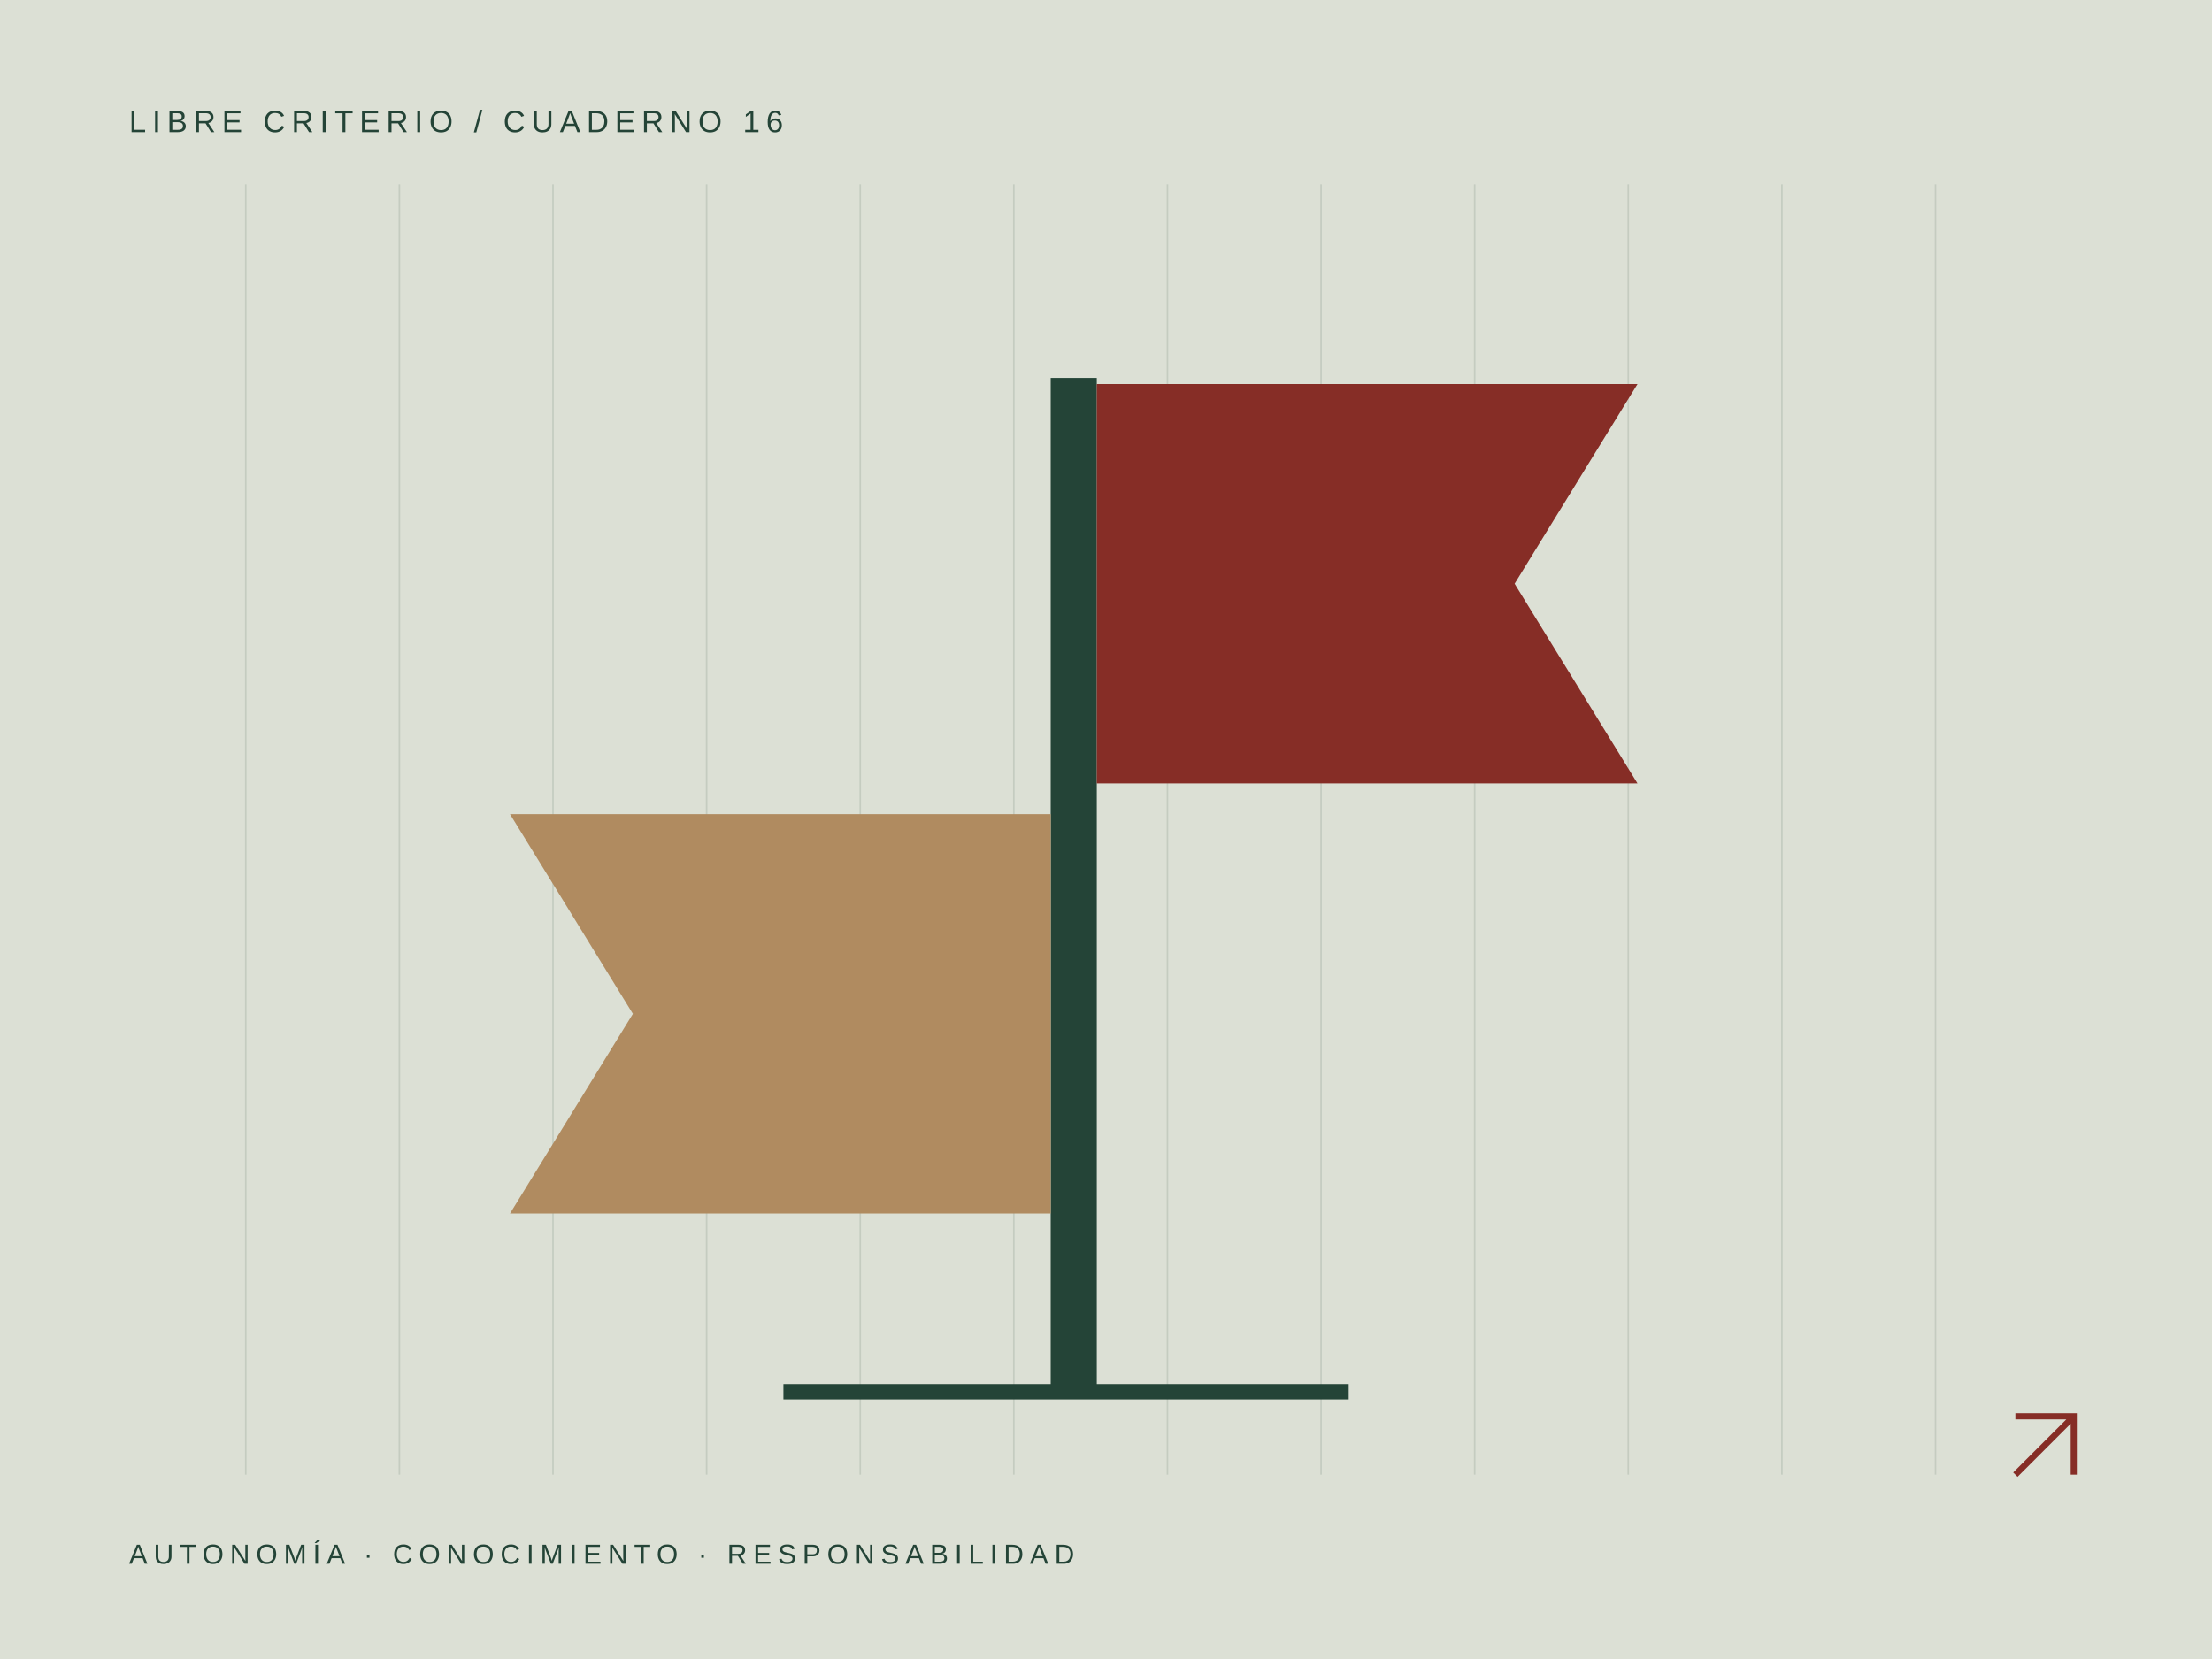
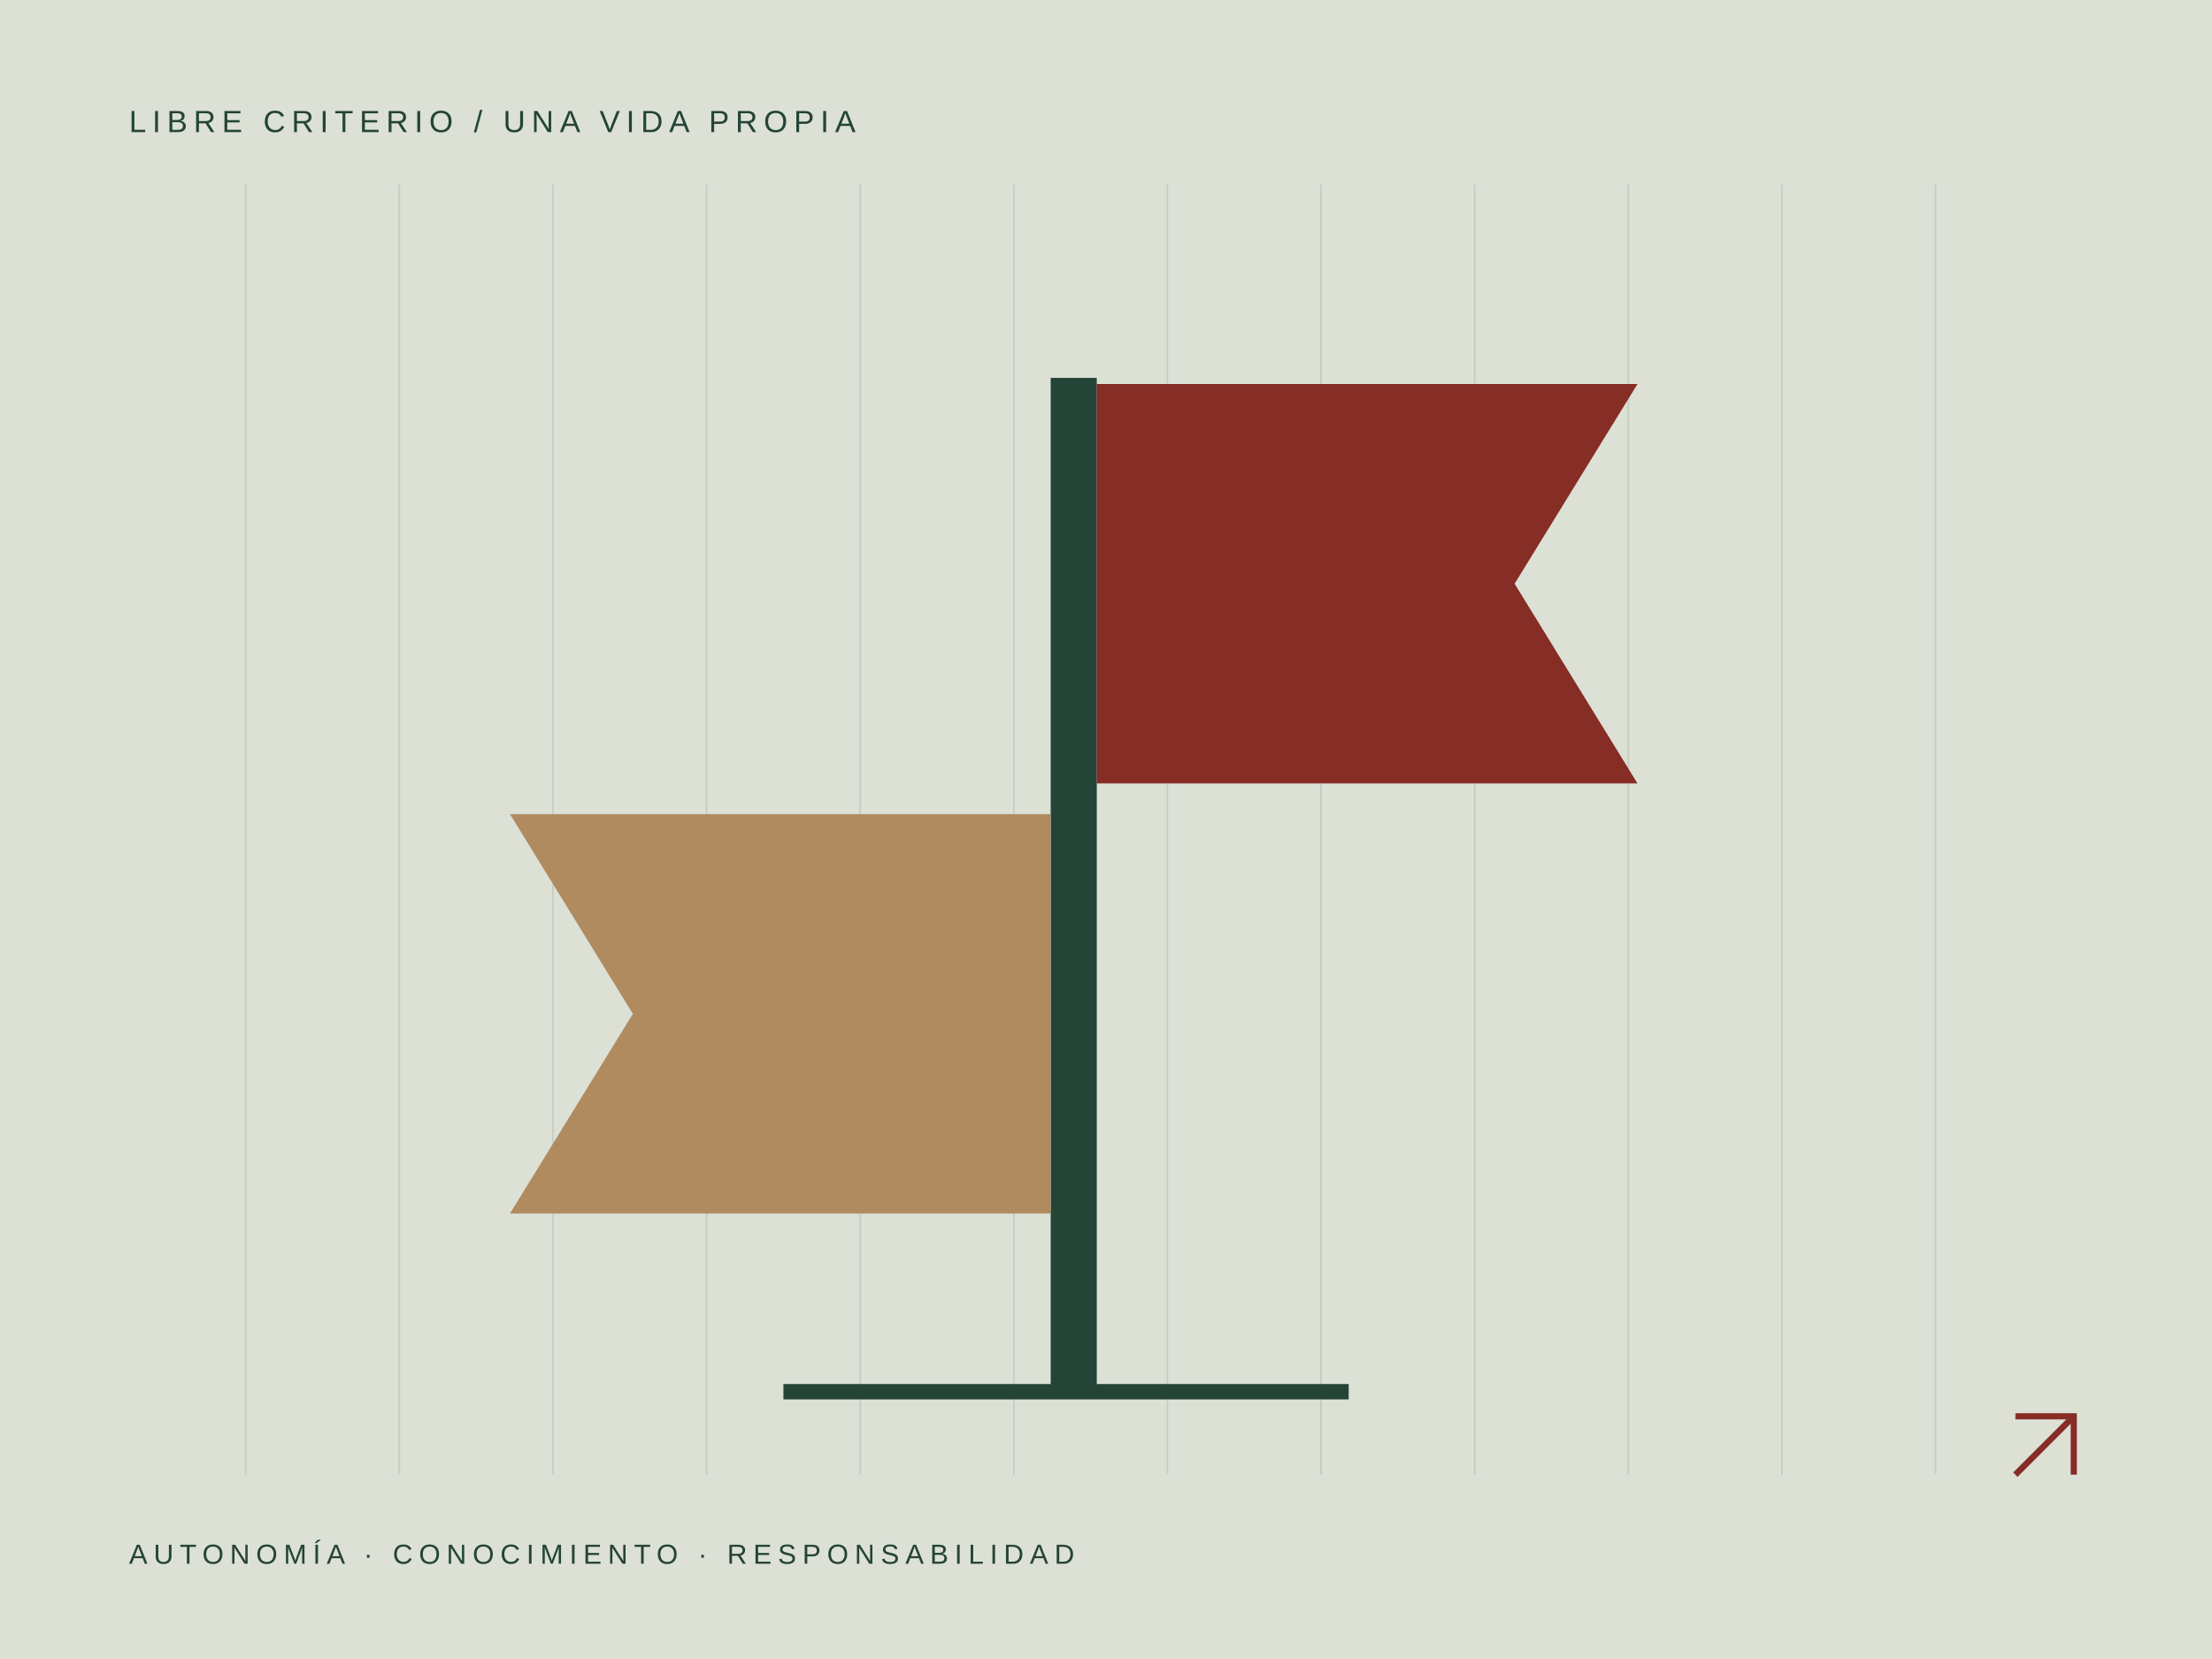
<svg xmlns="http://www.w3.org/2000/svg" viewBox="0 0 720 540" width="720" height="540" role="img" aria-label="El poder no cambia al cambiar de bandera">
  <rect width="720" height="540" fill="#dce0d5" />
  <g opacity=".13">
    <line x1="80" y1="60" x2="80" y2="480" stroke="#244437" stroke-width="0.5" />
    <line x1="130" y1="60" x2="130" y2="480" stroke="#244437" stroke-width="0.5" />
    <line x1="180" y1="60" x2="180" y2="480" stroke="#244437" stroke-width="0.5" />
    <line x1="230" y1="60" x2="230" y2="480" stroke="#244437" stroke-width="0.5" />
    <line x1="280" y1="60" x2="280" y2="480" stroke="#244437" stroke-width="0.5" />
    <line x1="330" y1="60" x2="330" y2="480" stroke="#244437" stroke-width="0.5" />
    <line x1="380" y1="60" x2="380" y2="480" stroke="#244437" stroke-width="0.5" />
    <line x1="430" y1="60" x2="430" y2="480" stroke="#244437" stroke-width="0.5" />
    <line x1="480" y1="60" x2="480" y2="480" stroke="#244437" stroke-width="0.5" />
    <line x1="530" y1="60" x2="530" y2="480" stroke="#244437" stroke-width="0.5" />
    <line x1="580" y1="60" x2="580" y2="480" stroke="#244437" stroke-width="0.5" />
    <line x1="630" y1="60" x2="630" y2="480" stroke="#244437" stroke-width="0.5" />
  </g>
  <rect x="342" y="123" width="15" height="330" rx="0" fill="#244437" />
  <path d="M357 125h176l-40 65 40 65H357Z" fill="#862d26" />
  <path d="M342 265H166l40 65-40 65h176Z" fill="#b08b60" />
  <line x1="255" y1="453" x2="439" y2="453" stroke="#244437" stroke-width="5" />
-   <text x="42" y="43" fill="#244437" font-family="Arial" font-size="10" letter-spacing="2">LIBRE CRITERIO / CUADERNO 16</text>
+   <text x="42" y="43" fill="#244437" font-family="Arial" font-size="10" letter-spacing="2">LIBRE CRITERIO / UNA VIDA PROPIA</text>
  <text x="42" y="509" fill="#244437" font-family="Arial" font-size="9" letter-spacing="2">AUTONOMÍA · CONOCIMIENTO · RESPONSABILIDAD</text>
  <path d="m656 480 19-19m-19 0h19v19" fill="none" stroke="#862d26" stroke-width="2" />
</svg>
